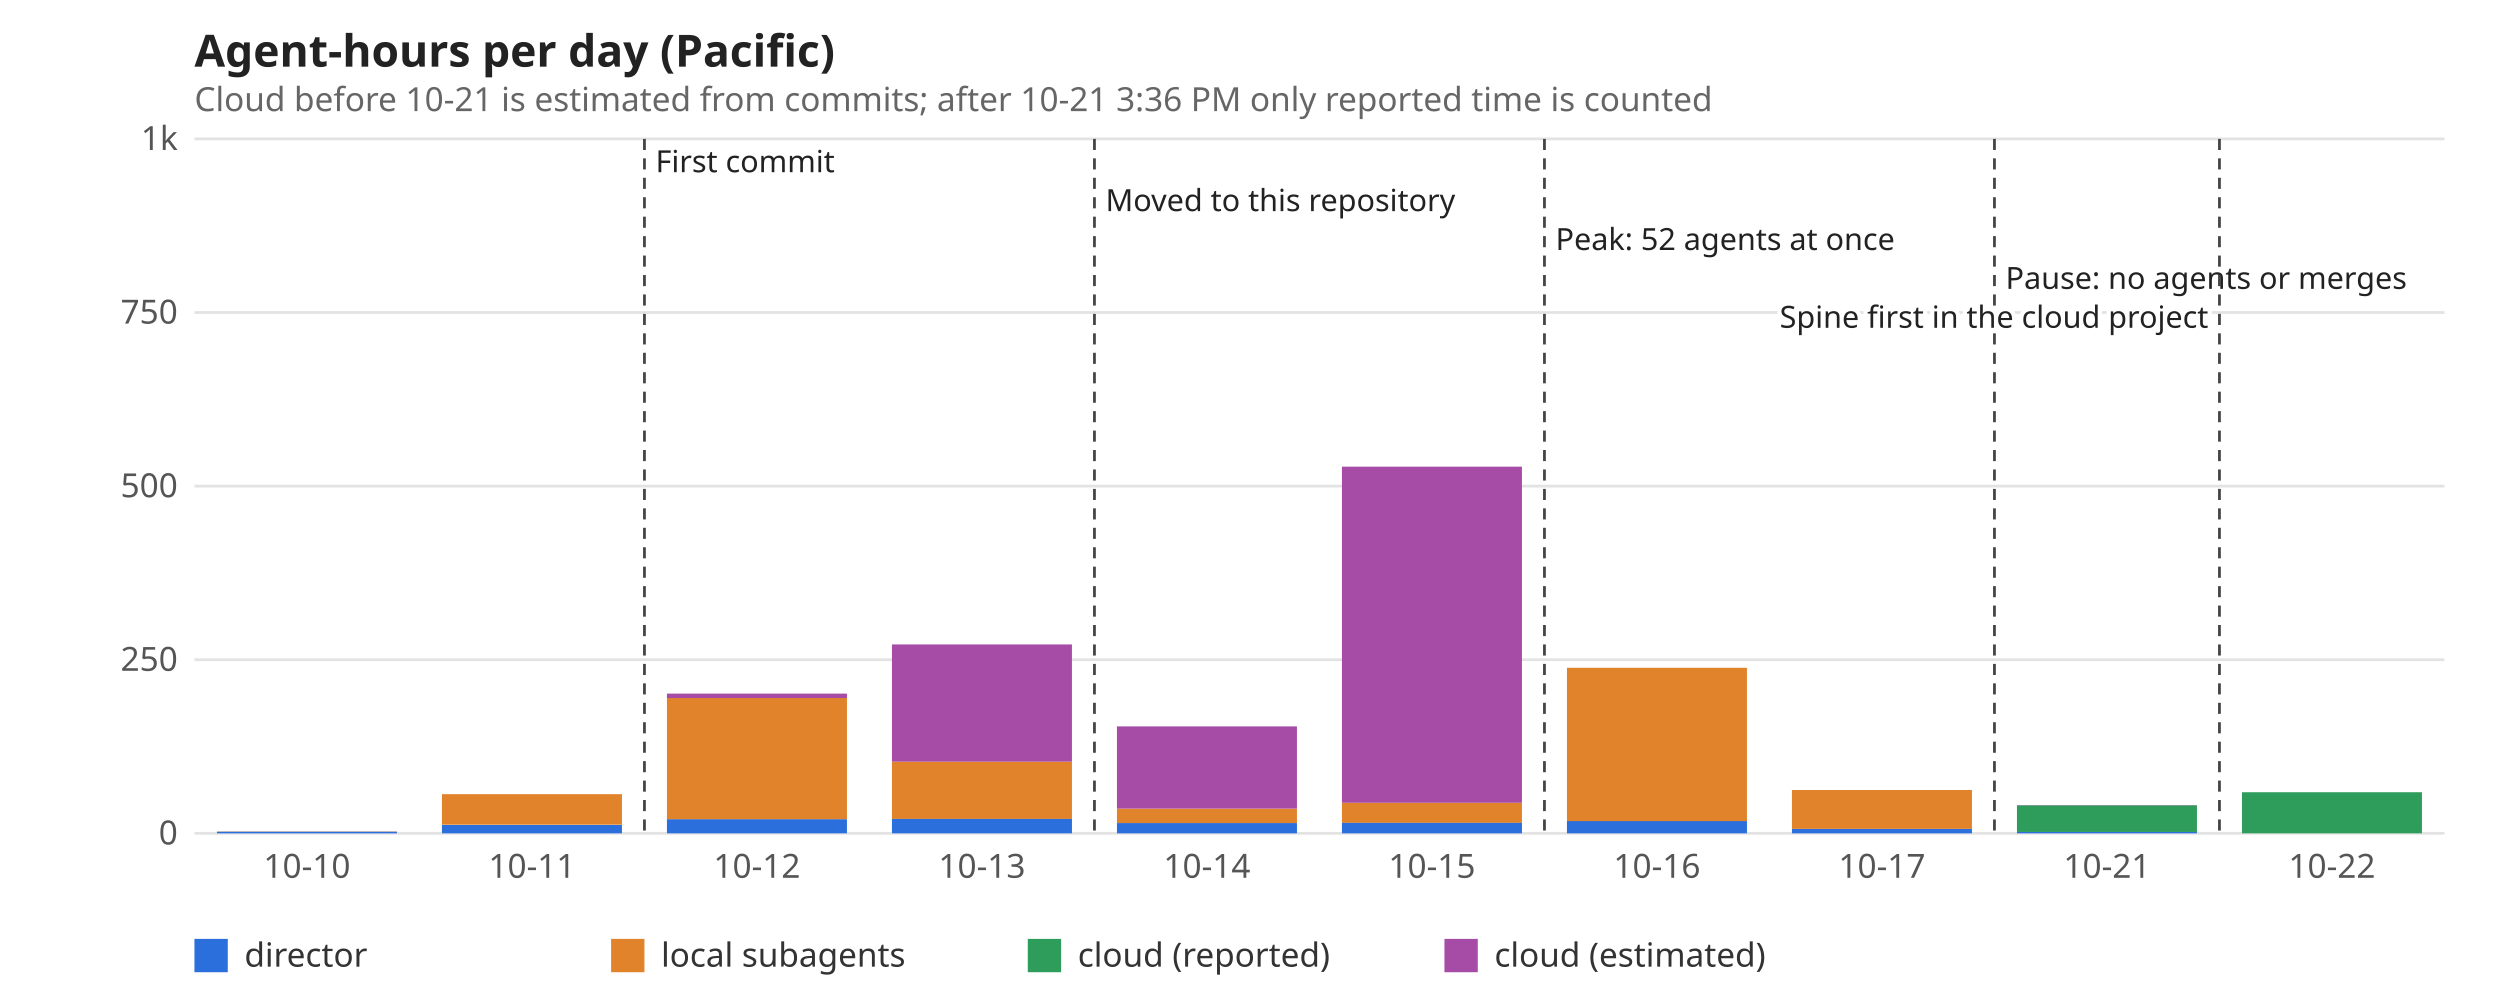
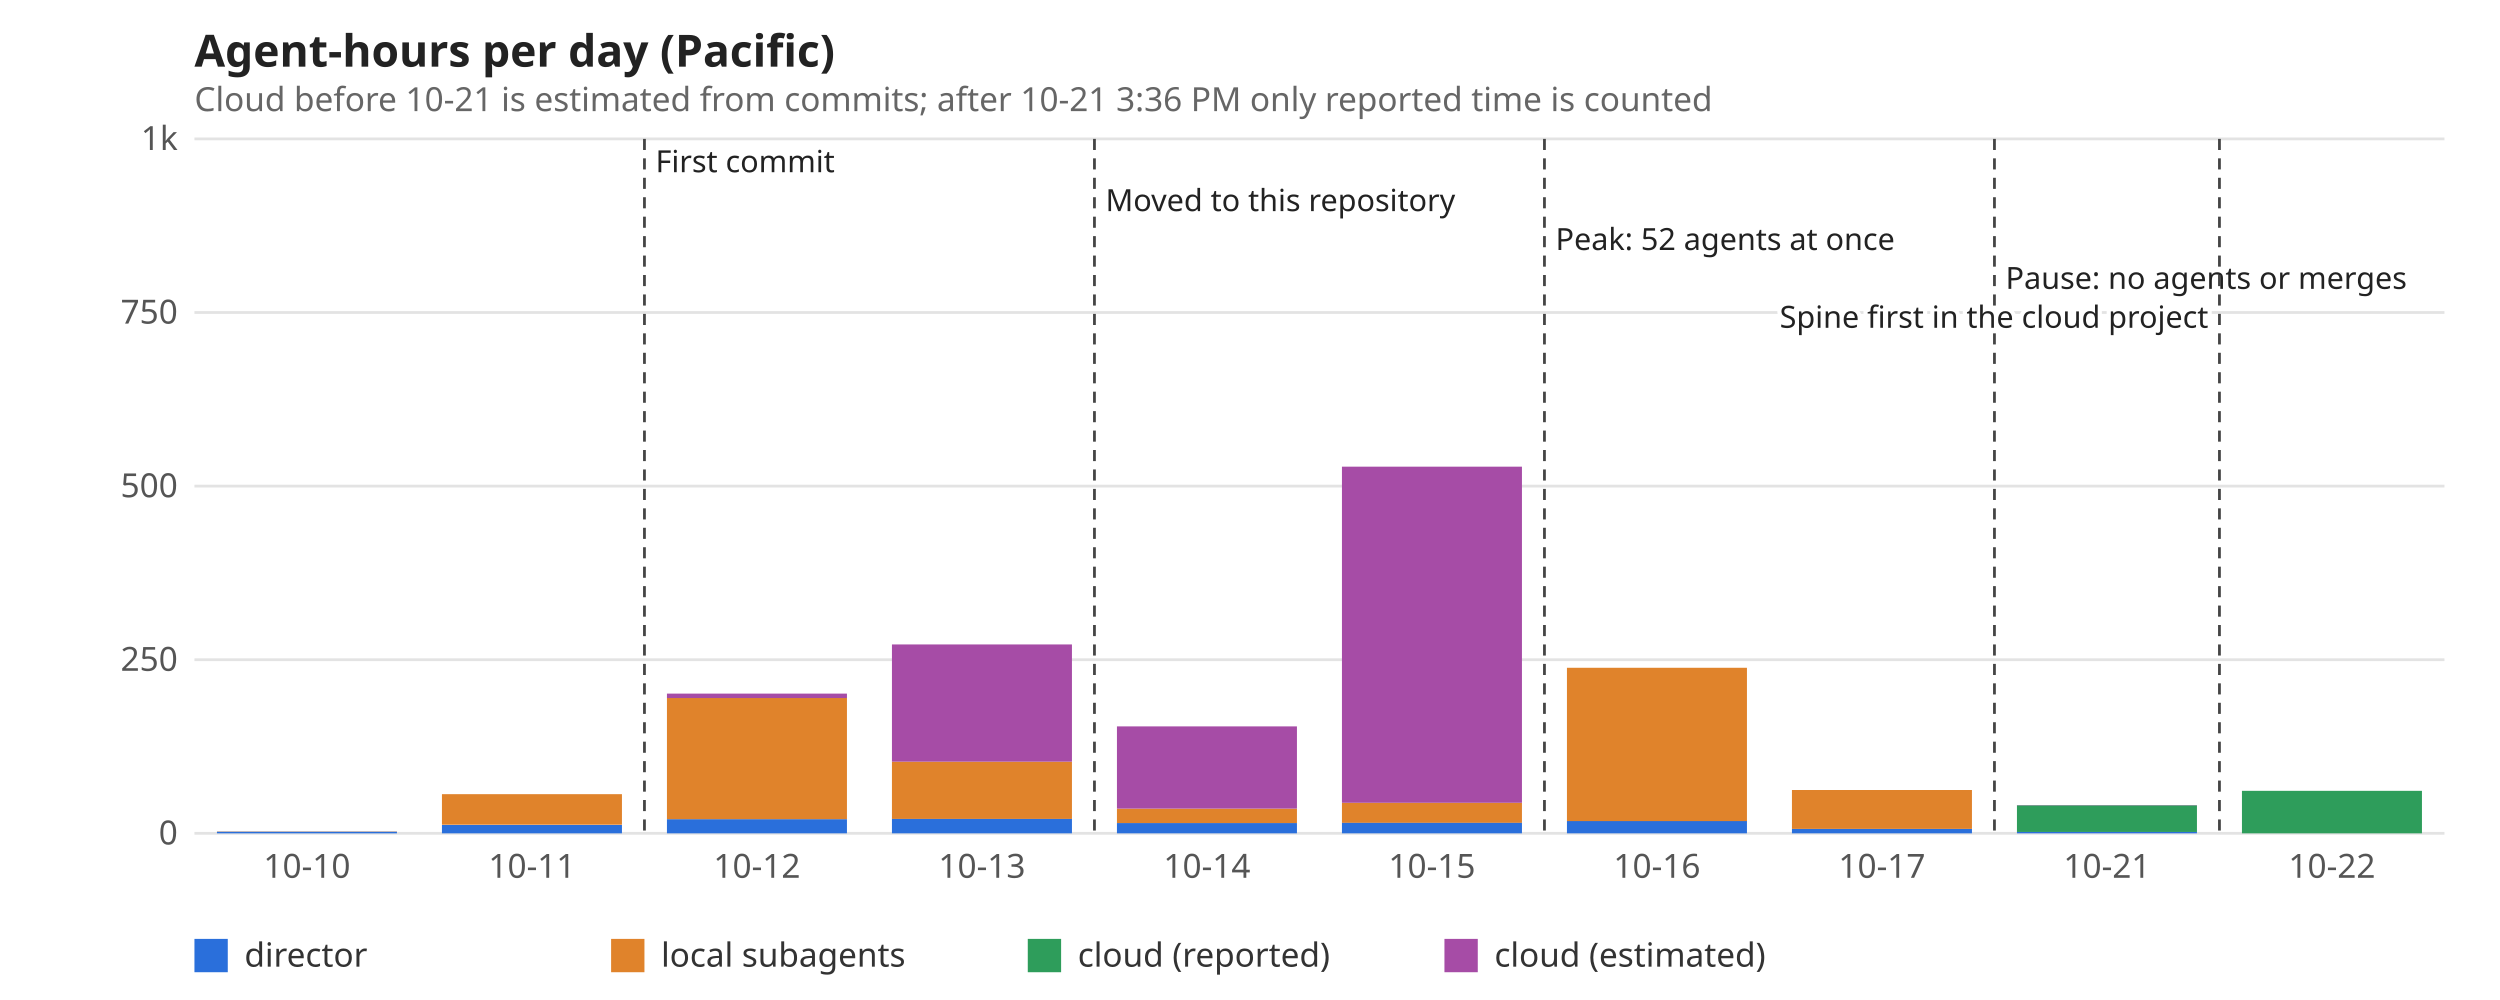
<svg xmlns="http://www.w3.org/2000/svg" viewBox="0 0 900 360" width="900" height="360" font-family="sans-serif" font-size="12">
  <rect width="900" height="360" fill="#fff" />
  <text x="70" y="24" font-size="16" font-weight="bold" fill="#222">Agent-hours per day (Pacific)</text>
  <text x="70" y="40" fill="#666">Cloud before 10-21 is estimated from commits; after 10-21 3:36 PM only reported time is counted</text>
  <line x1="70" x2="880" y1="300.0" y2="300.0" stroke="#e3e3e3" />
  <text x="64" y="304.0" text-anchor="end" fill="#555">0</text>
  <line x1="70" x2="880" y1="237.5" y2="237.5" stroke="#e3e3e3" />
  <text x="64" y="241.5" text-anchor="end" fill="#555">250</text>
  <line x1="70" x2="880" y1="175.0" y2="175.0" stroke="#e3e3e3" />
  <text x="64" y="179.0" text-anchor="end" fill="#555">500</text>
  <line x1="70" x2="880" y1="112.5" y2="112.5" stroke="#e3e3e3" />
  <text x="64" y="116.5" text-anchor="end" fill="#555">750</text>
  <line x1="70" x2="880" y1="50.0" y2="50.0" stroke="#e3e3e3" />
  <text x="64" y="54.0" text-anchor="end" fill="#555">1k</text>
  <text x="110.5" y="316" text-anchor="middle" fill="#555">10-10</text>
  <text x="191.5" y="316" text-anchor="middle" fill="#555">10-11</text>
  <text x="272.5" y="316" text-anchor="middle" fill="#555">10-12</text>
  <text x="353.5" y="316" text-anchor="middle" fill="#555">10-13</text>
  <text x="434.5" y="316" text-anchor="middle" fill="#555">10-14</text>
  <text x="515.5" y="316" text-anchor="middle" fill="#555">10-15</text>
  <text x="596.5" y="316" text-anchor="middle" fill="#555">10-16</text>
  <text x="677.5" y="316" text-anchor="middle" fill="#555">10-17</text>
  <text x="758.5" y="316" text-anchor="middle" fill="#555">10-21</text>
  <text x="839.5" y="316" text-anchor="middle" fill="#555">10-22</text>
  <rect x="78.1" y="299.4" width="64.8" height="0.6" fill="#2a6fdb" />
  <rect x="159.1" y="297.0" width="64.8" height="3.0" fill="#2a6fdb" />
  <rect x="240.1" y="294.9" width="64.8" height="5.1" fill="#2a6fdb" />
  <rect x="321.1" y="294.7" width="64.8" height="5.3" fill="#2a6fdb" />
  <rect x="402.1" y="296.3" width="64.8" height="3.7" fill="#2a6fdb" />
  <rect x="483.1" y="296.1" width="64.8" height="3.9" fill="#2a6fdb" />
  <rect x="564.1" y="295.5" width="64.8" height="4.5" fill="#2a6fdb" />
  <rect x="645.1" y="298.4" width="64.8" height="1.6" fill="#2a6fdb" />
  <rect x="726.1" y="299.4" width="64.8" height="0.6" fill="#2a6fdb" />
  <rect x="807.1" y="300.0" width="64.8" height="0.0" fill="#2a6fdb" />
  <rect x="78.1" y="299.3" width="64.8" height="0.1" fill="#e0832b" />
  <rect x="159.1" y="285.9" width="64.8" height="11.0" fill="#e0832b" />
  <rect x="240.1" y="251.2" width="64.8" height="43.7" fill="#e0832b" />
  <rect x="321.1" y="274.2" width="64.8" height="20.6" fill="#e0832b" />
  <rect x="402.1" y="291.1" width="64.8" height="5.2" fill="#e0832b" />
  <rect x="483.1" y="289.0" width="64.8" height="7.2" fill="#e0832b" />
  <rect x="564.1" y="240.4" width="64.8" height="55.2" fill="#e0832b" />
  <rect x="645.1" y="284.4" width="64.8" height="14.0" fill="#e0832b" />
  <rect x="726.1" y="299.4" width="64.8" height="0.0" fill="#e0832b" />
  <rect x="726.1" y="289.9" width="64.8" height="9.6" fill="#2e9d5b" />
-   <rect x="807.1" y="285.2" width="64.8" height="14.8" fill="#2e9d5b" />
+   <rect x="807.1" y="284.7" width="64.8" height="15.3" fill="#2e9d5b" />
  <rect x="240.1" y="249.7" width="64.8" height="1.6" fill="#a64ca6" />
  <rect x="321.1" y="232.0" width="64.8" height="42.2" fill="#a64ca6" />
  <rect x="402.1" y="261.5" width="64.8" height="29.6" fill="#a64ca6" />
  <rect x="483.1" y="168.0" width="64.8" height="121.0" fill="#a64ca6" />
  <rect x="726.1" y="289.8" width="64.8" height="0.1" fill="#a64ca6" />
  <line x1="232.0" x2="232.0" y1="50" y2="300" stroke="#444" stroke-dasharray="4 3" />
  <text x="236.0" y="62" text-anchor="start" font-size="11" fill="#222" stroke="#fff" stroke-width="3" paint-order="stroke">First commit</text>
  <line x1="394.0" x2="394.0" y1="50" y2="300" stroke="#444" stroke-dasharray="4 3" />
  <text x="398.0" y="76" text-anchor="start" font-size="11" fill="#222" stroke="#fff" stroke-width="3" paint-order="stroke">Moved to this repository</text>
  <line x1="556.0" x2="556.0" y1="50" y2="300" stroke="#444" stroke-dasharray="4 3" />
  <text x="560.0" y="90" text-anchor="start" font-size="11" fill="#222" stroke="#fff" stroke-width="3" paint-order="stroke">Peak: 52 agents at once</text>
  <line x1="718.0" x2="718.0" y1="50" y2="300" stroke="#444" stroke-dasharray="4 3" />
  <text x="722.0" y="104" text-anchor="start" font-size="11" fill="#222" stroke="#fff" stroke-width="3" paint-order="stroke">Pause: no agents or merges</text>
  <line x1="799.0" x2="799.0" y1="50" y2="300" stroke="#444" stroke-dasharray="4 3" />
  <text x="795.0" y="118" text-anchor="end" font-size="11" fill="#222" stroke="#fff" stroke-width="3" paint-order="stroke">Spine first in the cloud project</text>
  <rect x="70" y="338" width="12" height="12" fill="#2a6fdb" />
  <text x="88" y="348" fill="#333">director</text>
  <rect x="220" y="338" width="12" height="12" fill="#e0832b" />
  <text x="238" y="348" fill="#333">local subagents</text>
  <rect x="370" y="338" width="12" height="12" fill="#2e9d5b" />
  <text x="388" y="348" fill="#333">cloud (reported)</text>
  <rect x="520" y="338" width="12" height="12" fill="#a64ca6" />
  <text x="538" y="348" fill="#333">cloud (estimated)</text>
</svg>
